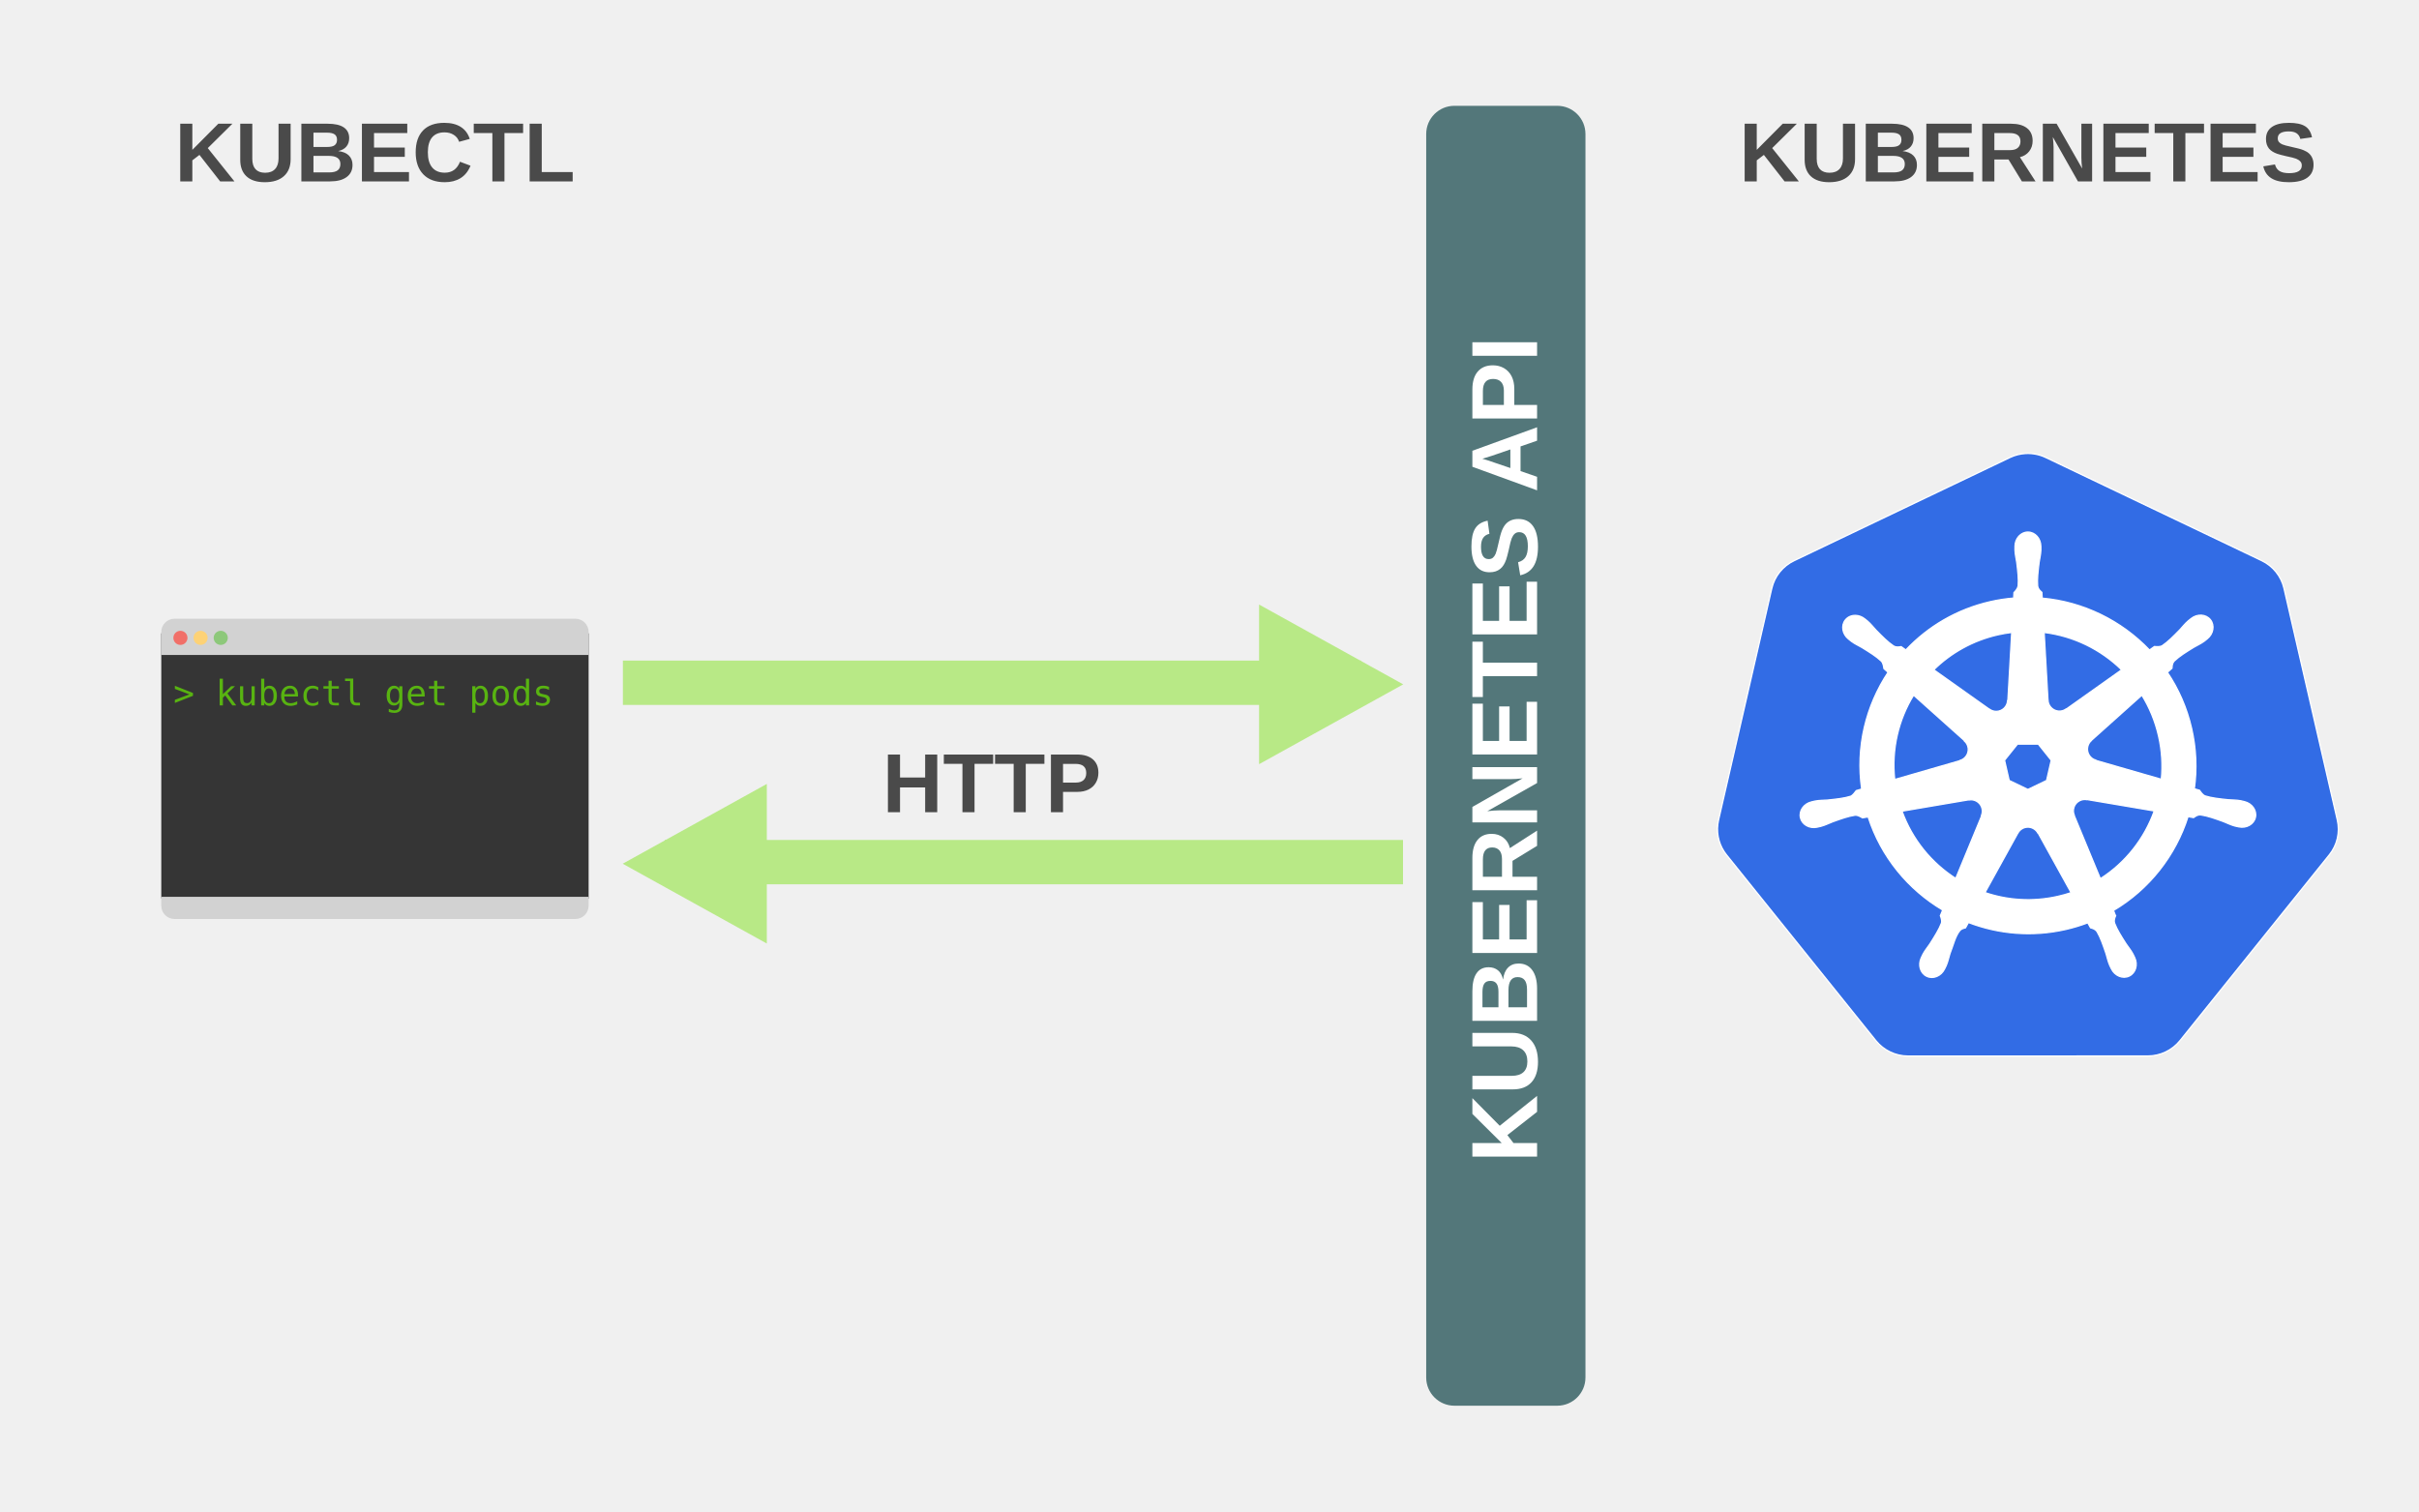
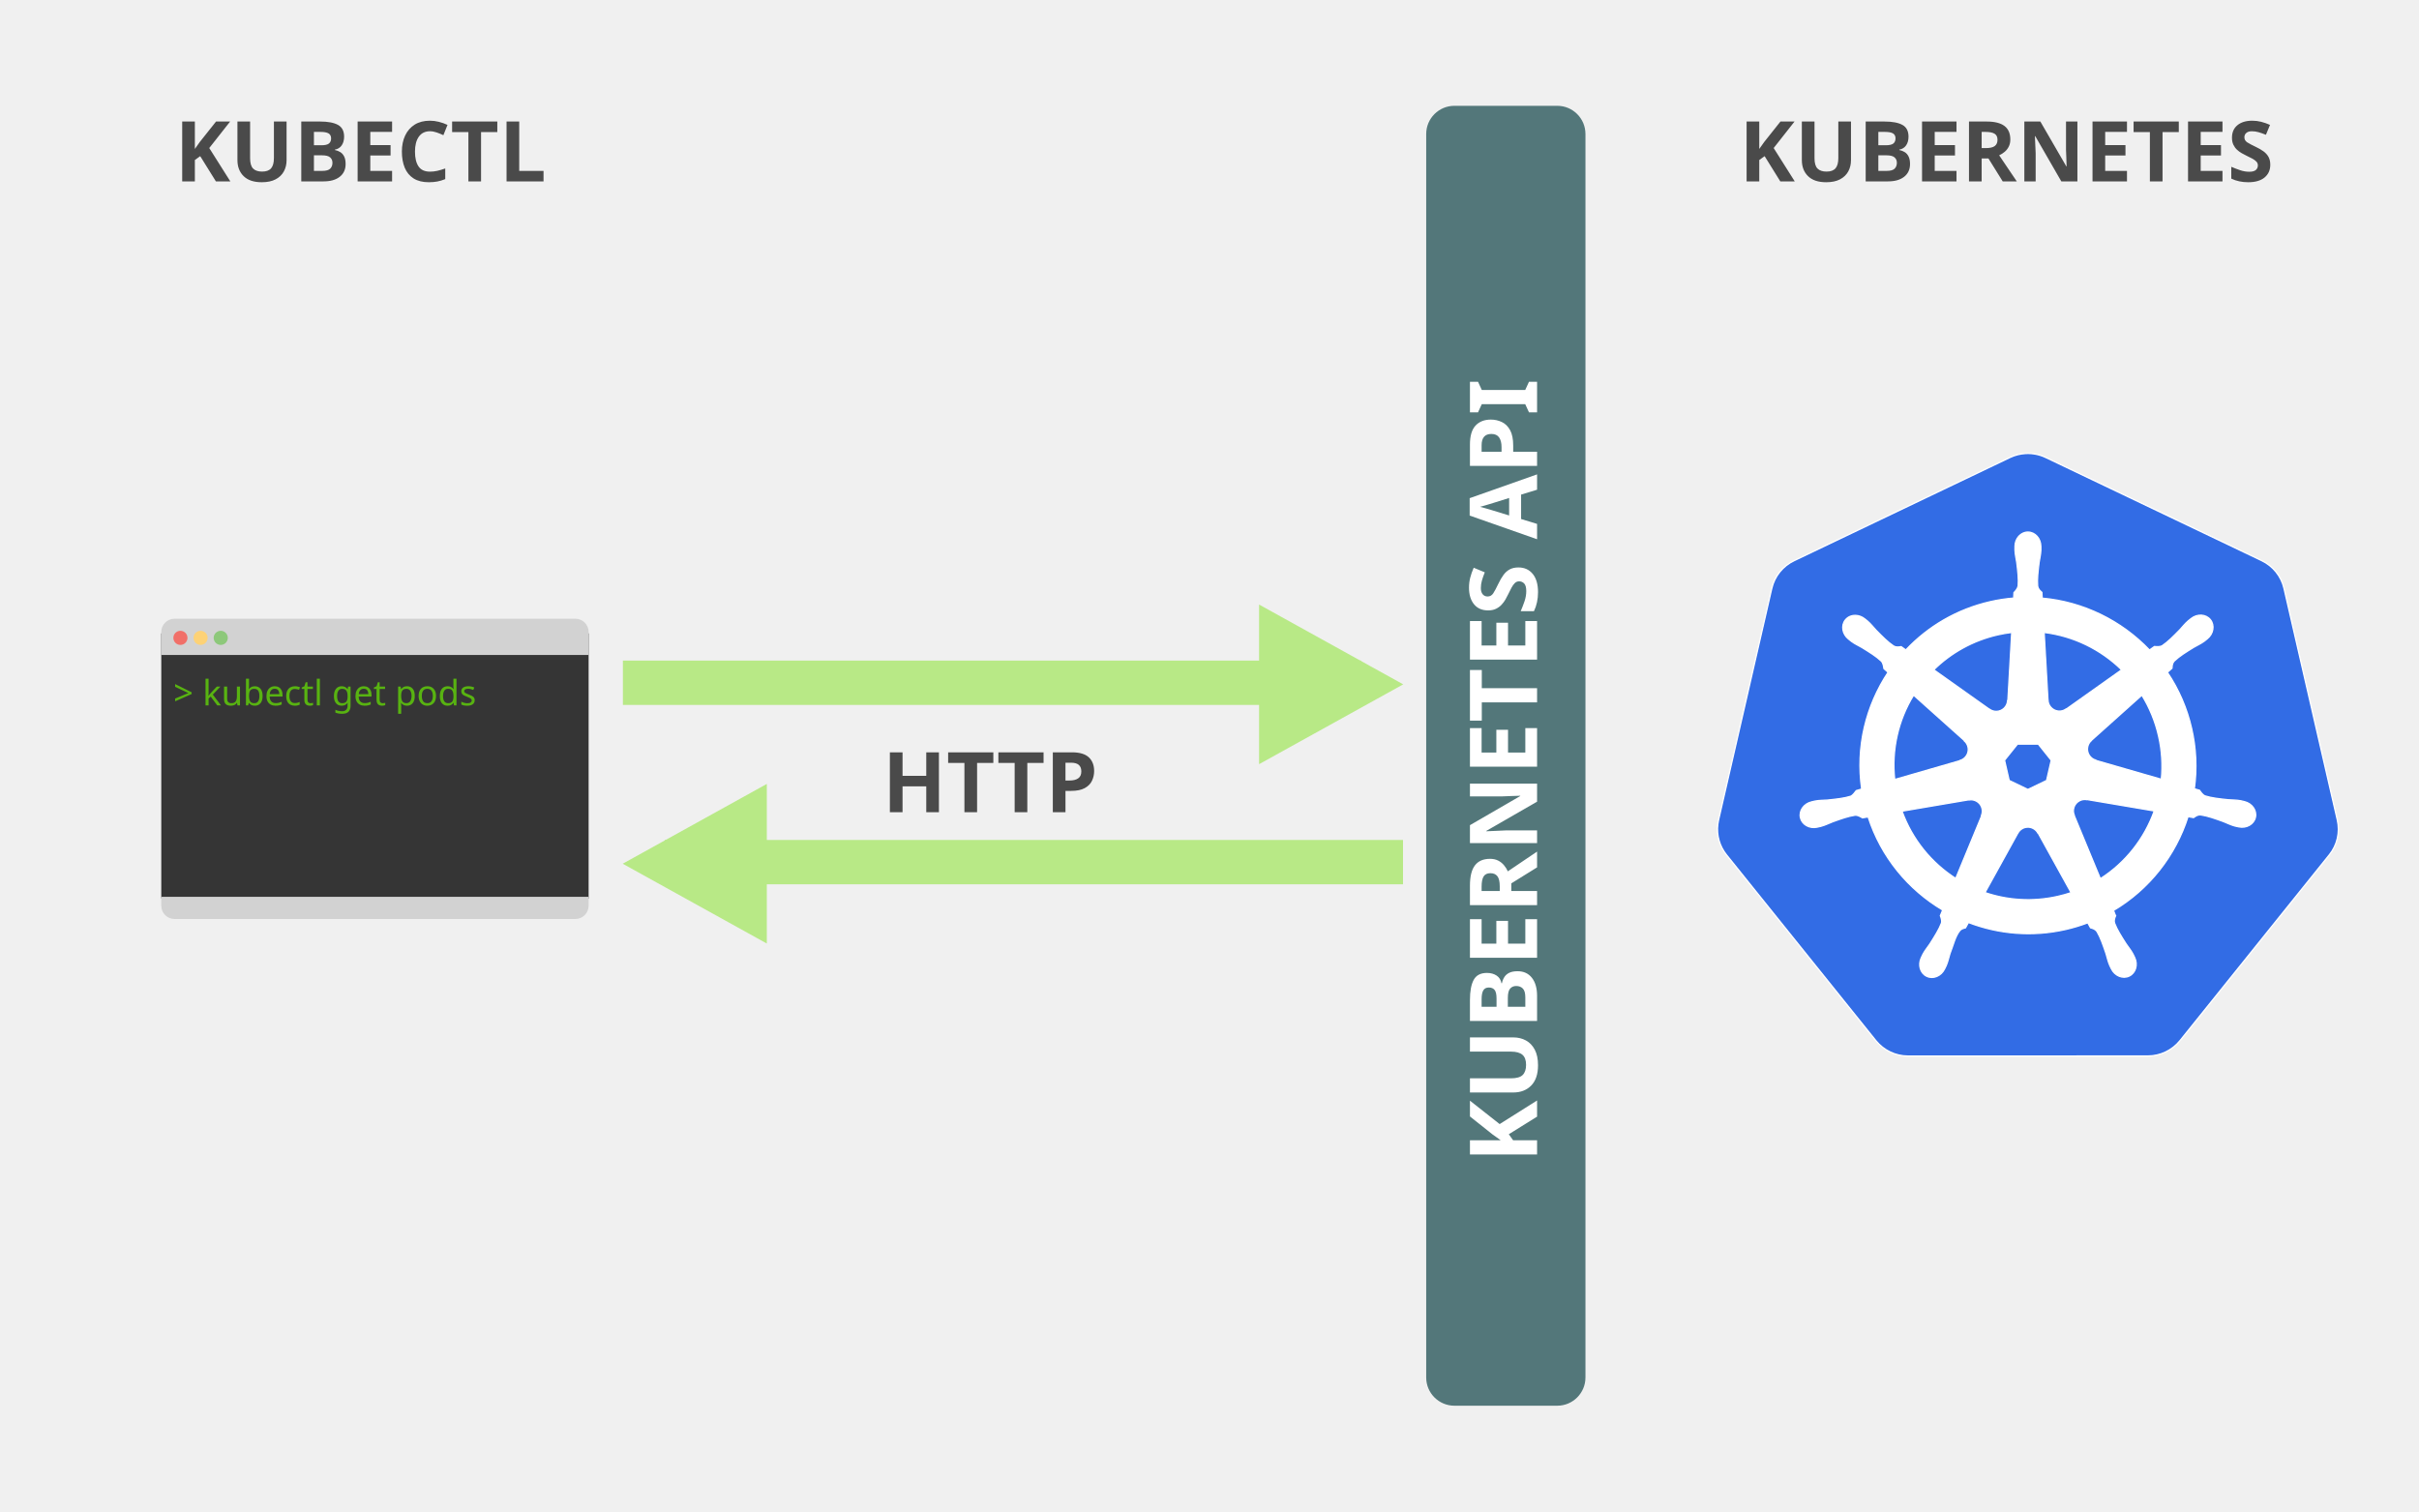
- <svg xmlns="http://www.w3.org/2000/svg" width="1200px" height="750px" viewBox="0 0 1200 750" version="1.1">
-   <g id="kubernetes-api" stroke="none" stroke-width="1" fill="none" fill-rule="evenodd">
-     <g id="Group" transform="translate(707, 52)">
-       <g id="Group-3" transform="translate(40, 323) rotate(-90) translate(-40, -323) translate(-283, 283)" fill="#53777A">
-         <path d="M14.5,0.5 L631.5,0.5 C639.232,0.5 645.5,6.768 645.5,14.5 L645.5,65.5 C645.5,73.232 639.232,79.5 631.5,79.5 L14.5,79.5 C6.768,79.5 0.5,73.232 0.5,65.5 L0.5,14.5 C0.5,6.768 6.768,0.5 14.5,0.5 Z" id="Rectangle" />
+ <svg xmlns="http://www.w3.org/2000/svg" viewBox="0 0 1200 750">
+   <g stroke="none" stroke-width="1" fill="none" fill-rule="evenodd">
+     <g transform="translate(707 52)">
+       <g transform="rotate(-90 323 323)" fill="#53777A">
+         <path d="M14.5.5h617c7.732 0 14 6.268 14 14v51c0 7.732-6.268 14-14 14h-617c-7.732 0-14-6.268-14-14v-51c0-7.732 6.268-14 14-14z" />
      </g>
-       <text id="KUBERNETES-API" transform="translate(39.5, 319) rotate(-90) translate(-39.5, -319) " font-family="Arial-BoldMT, Arial" font-size="46.64" font-weight="bold" fill="#FFFFFF">
+       <text transform="rotate(-90 39.5 319)" font-family="sans-serif" font-size="46.64" font-weight="bold" fill="#FFF">
        <tspan x="-166.52" y="335">KUBERNETES API</tspan>
      </text>
    </g>
-     <g id="logo-kube" transform="translate(852, 225)" fill-rule="nonzero" stroke="#FFFFFF" stroke-width="0.634">
-       <path d="M152.932,0.026 C150.209,0.164 147.542,0.839 145.085,2.013 L38.01,53.201 C32.396,55.883 28.318,60.956 26.931,66.984 L0.515,181.964 C-0.718,187.317 0.285,192.936 3.294,197.543 C3.656,198.1 4.044,198.64 4.458,199.159 L78.572,291.355 C82.458,296.187 88.35,299.001 94.581,299 L213.434,298.973 C219.662,298.977 225.554,296.169 229.442,291.341 L303.529,199.132 C307.417,194.297 308.874,187.968 307.486,181.937 L281.029,66.957 C279.642,60.929 275.564,55.856 269.95,53.173 L162.861,2.013 C159.771,0.536 156.357,-0.147 152.932,0.026 Z" id="path3055" fill="#326CE5" />
-       <path d="M153.993,39 C150.451,39 147.578,42.195 147.579,46.135 C147.579,46.195 147.591,46.253 147.592,46.313 C147.587,46.848 147.561,47.493 147.579,47.959 C147.663,50.232 148.158,51.971 148.456,54.065 C148.995,58.546 149.448,62.261 149.169,65.714 C148.897,67.016 147.939,68.207 147.085,69.034 L146.934,71.751 C143.085,72.07 139.209,72.655 135.339,73.535 C118.682,77.32 104.342,85.909 93.424,97.504 C92.715,97.02 91.476,96.13 91.107,95.858 C89.962,96.013 88.804,96.366 87.297,95.487 C84.426,93.553 81.811,90.883 78.648,87.667 C77.198,86.128 76.148,84.663 74.426,83.18 C74.035,82.843 73.438,82.388 73.001,82.041 C71.654,80.967 70.066,80.406 68.532,80.354 C66.56,80.286 64.662,81.058 63.42,82.618 C61.211,85.39 61.918,89.628 64.996,92.085 C65.027,92.11 65.06,92.129 65.092,92.153 C65.515,92.496 66.033,92.936 66.421,93.223 C68.249,94.574 69.919,95.266 71.74,96.338 C75.576,98.71 78.757,100.676 81.279,103.047 C82.265,104.099 82.437,105.951 82.568,106.752 L84.624,108.59 C73.618,125.171 68.524,145.651 71.534,166.519 L68.848,167.301 C68.139,168.216 67.139,169.656 66.092,170.086 C62.792,171.127 59.077,171.509 54.593,171.979 C52.487,172.155 50.67,172.05 48.438,172.473 C47.947,172.566 47.263,172.745 46.725,172.871 C46.706,172.875 46.689,172.881 46.67,172.885 C46.641,172.892 46.602,172.906 46.574,172.912 C42.793,173.827 40.364,177.305 41.146,180.733 C41.928,184.161 45.622,186.246 49.425,185.425 C49.453,185.419 49.493,185.418 49.521,185.412 C49.564,185.402 49.602,185.381 49.644,185.371 C50.175,185.254 50.839,185.124 51.303,185 C53.498,184.412 55.087,183.548 57.06,182.791 C61.304,181.267 64.82,179.994 68.244,179.498 C69.675,179.386 71.182,180.382 71.932,180.802 L74.728,180.321 C81.162,200.291 94.647,216.432 111.722,226.56 L110.557,229.359 C110.977,230.445 111.44,231.916 111.127,232.989 C109.882,236.221 107.749,239.633 105.321,243.436 C104.145,245.193 102.942,246.556 101.881,248.567 C101.627,249.048 101.303,249.788 101.058,250.296 C99.409,253.827 100.619,257.894 103.786,259.42 C106.973,260.956 110.928,259.336 112.64,255.798 C112.643,255.793 112.652,255.789 112.654,255.784 C112.656,255.78 112.652,255.774 112.654,255.771 C112.898,255.269 113.243,254.61 113.449,254.138 C114.358,252.054 114.66,250.268 115.299,248.252 C116.997,243.984 117.929,239.506 120.266,236.716 C120.905,235.952 121.948,235.658 123.03,235.368 L124.483,232.734 C139.369,238.453 156.031,239.988 172.675,236.205 C176.472,235.342 180.138,234.225 183.682,232.885 C184.09,233.61 184.849,235.003 185.053,235.354 C186.152,235.712 187.351,235.897 188.328,237.344 C190.076,240.333 191.272,243.87 192.728,248.142 C193.367,250.158 193.683,251.944 194.592,254.028 C194.8,254.503 195.143,255.172 195.387,255.675 C197.096,259.224 201.064,260.85 204.256,259.31 C207.422,257.783 208.633,253.717 206.983,250.186 C206.738,249.678 206.401,248.939 206.147,248.458 C205.086,246.447 203.883,245.097 202.707,243.34 C200.278,239.537 198.264,236.377 197.018,233.145 C196.498,231.479 197.106,230.442 197.512,229.359 C197.269,229.08 196.749,227.506 196.443,226.765 C214.188,216.277 227.277,199.535 233.423,180.198 C234.253,180.329 235.696,180.584 236.165,180.678 C237.129,180.041 238.016,179.21 239.756,179.347 C243.181,179.843 246.696,181.117 250.94,182.64 C252.913,183.397 254.503,184.275 256.697,184.863 C257.161,184.987 257.826,185.103 258.356,185.22 C258.398,185.23 258.436,185.251 258.479,185.261 C258.508,185.267 258.548,185.268 258.575,185.274 C262.379,186.094 266.073,184.011 266.854,180.582 C267.635,177.154 265.207,173.675 261.426,172.761 C260.876,172.636 260.096,172.424 259.562,172.322 C257.33,171.899 255.513,172.004 253.408,171.828 C248.923,171.358 245.208,170.975 241.908,169.935 C240.562,169.412 239.605,167.809 239.139,167.15 L236.548,166.395 C237.892,156.668 237.529,146.545 235.205,136.416 C232.859,126.192 228.714,116.842 223.184,108.604 C223.849,108 225.104,106.887 225.46,106.56 C225.564,105.408 225.474,104.2 226.666,102.924 C229.189,100.553 232.369,98.586 236.206,96.215 C238.027,95.142 239.71,94.451 241.538,93.1 C241.951,92.795 242.515,92.311 242.949,91.961 C246.026,89.504 246.735,85.266 244.526,82.494 C242.316,79.722 238.036,79.461 234.958,81.918 C234.52,82.265 233.926,82.718 233.533,83.057 C231.811,84.54 230.747,86.005 229.298,87.543 C226.134,90.76 223.519,93.443 220.649,95.378 C219.405,96.103 217.583,95.852 216.756,95.803 L214.316,97.545 C200.404,82.942 181.462,73.606 161.066,71.792 C161.009,70.936 160.934,69.39 160.915,68.924 C160.08,68.125 159.071,67.442 158.818,65.714 C158.539,62.261 159.005,58.546 159.544,54.065 C159.842,51.971 160.337,50.232 160.422,47.959 C160.441,47.443 160.41,46.693 160.408,46.135 C160.408,42.195 157.536,39 153.993,39 L153.993,39 Z M145.961,88.805 L144.056,122.489 L143.919,122.558 C143.791,125.571 141.314,127.978 138.272,127.978 C137.026,127.978 135.876,127.577 134.941,126.894 L134.886,126.921 L107.295,107.342 C115.775,98.995 126.621,92.827 139.122,89.985 C141.405,89.466 143.687,89.081 145.961,88.805 Z M162.039,88.805 C176.633,90.602 190.13,97.217 200.473,107.356 L173.059,126.811 L172.963,126.77 C170.53,128.549 167.102,128.108 165.205,125.727 C164.428,124.752 164.021,123.606 163.972,122.448 L163.944,122.435 L162.039,88.805 Z M97.289,119.924 L122.482,142.48 L122.454,142.617 C124.728,144.596 125.064,148.03 123.167,150.411 C122.39,151.386 121.35,152.04 120.234,152.345 L120.206,152.455 L87.914,161.785 C86.27,146.741 89.812,132.116 97.289,119.924 Z M210.52,119.937 C214.263,126.011 217.097,132.794 218.785,140.148 C220.452,147.413 220.87,154.666 220.183,161.675 L187.725,152.318 L187.698,152.181 C184.792,151.385 183.005,148.426 183.682,145.457 C183.959,144.241 184.604,143.213 185.477,142.453 L185.464,142.384 L210.52,119.937 L210.52,119.937 Z M148.826,144.223 L159.147,144.223 L165.562,152.249 L163.259,162.265 L153.993,166.724 L144.7,162.251 L142.397,152.235 L148.826,144.223 Z M181.914,171.691 C182.352,171.669 182.789,171.709 183.216,171.787 L183.271,171.719 L216.674,177.371 C211.785,191.12 202.431,203.03 189.932,211 L176.966,179.649 L177.007,179.594 C175.816,176.824 177.008,173.575 179.748,172.254 C180.45,171.915 181.183,171.728 181.914,171.691 L181.914,171.691 Z M125.812,171.828 C128.362,171.864 130.648,173.635 131.24,176.233 C131.518,177.449 131.383,178.653 130.925,179.718 L131.021,179.841 L118.192,210.877 C106.197,203.172 96.643,191.636 91.532,177.481 L124.647,171.856 L124.702,171.924 C125.073,171.856 125.448,171.823 125.812,171.828 L125.812,171.828 Z M153.788,185.425 C154.676,185.393 155.577,185.575 156.433,185.988 C157.556,186.529 158.423,187.381 158.969,188.403 L159.092,188.403 L175.417,217.929 C173.298,218.64 171.12,219.248 168.892,219.754 C156.408,222.592 143.962,221.732 132.693,217.888 L148.977,188.416 L149.004,188.416 C149.981,186.588 151.834,185.497 153.788,185.425 Z" id="path3059" fill="#FFFFFF" />
+     <g transform="translate(852 225)" fill-rule="nonzero" stroke="#FFF" stroke-width=".634">
+       <path d="M152.932.026c-2.723.138-5.39.813-7.847 1.987L38.01 53.201c-5.614 2.682-9.692 7.755-11.08 13.783L.516 181.964a20.188 20.188 0 0 0 2.78 15.579c.36.557.75 1.097 1.163 1.616l74.114 92.196A20.535 20.535 0 0 0 94.581 299l118.853-.027a20.536 20.536 0 0 0 16.008-7.632l74.087-92.209a20.2 20.2 0 0 0 3.957-17.195L281.03 66.957c-1.387-6.028-5.465-11.101-11.079-13.784L162.86 2.013a20.611 20.611 0 0 0-9.928-1.987z" fill="#326CE5" />
+       <path d="M153.993 39c-3.542 0-6.415 3.195-6.414 7.135 0 .06.012.118.013.178-.005.535-.03 1.18-.013 1.646.084 2.273.579 4.012.877 6.106.54 4.481.992 8.196.713 11.649-.272 1.302-1.23 2.493-2.084 3.32l-.15 2.717c-3.85.32-7.726.904-11.596 1.784-16.657 3.785-30.997 12.374-41.915 23.97a107.534 107.534 0 0 1-2.317-1.647c-1.145.155-2.303.508-3.81-.37-2.871-1.935-5.486-4.605-8.65-7.821-1.449-1.539-2.499-3.004-4.22-4.487-.392-.337-.989-.792-1.426-1.139-1.347-1.074-2.935-1.635-4.469-1.687-1.972-.068-3.87.704-5.112 2.264-2.209 2.772-1.502 7.01 1.576 9.467.031.025.064.044.096.068.423.343.94.783 1.33 1.07 1.827 1.351 3.497 2.043 5.318 3.115 3.836 2.372 7.017 4.338 9.54 6.71.985 1.05 1.157 2.903 1.288 3.704l2.056 1.838c-11.006 16.58-16.1 37.061-13.09 57.929l-2.686.782c-.709.915-1.709 2.355-2.756 2.785-3.3 1.04-7.015 1.423-11.5 1.893-2.105.176-3.922.07-6.154.494-.491.093-1.175.272-1.713.398l-.055.014c-.03.007-.068.02-.096.027-3.78.915-6.21 4.393-5.428 7.821s4.476 5.513 8.28 4.692c.027-.006.067-.007.095-.013.043-.01.08-.031.123-.041.53-.117 1.195-.247 1.659-.37 2.195-.59 3.784-1.453 5.757-2.21 4.244-1.524 7.76-2.797 11.184-3.293 1.43-.112 2.938.884 3.688 1.304l2.796-.48c6.434 19.969 19.919 36.11 36.994 46.238l-1.165 2.799c.42 1.086.883 2.557.57 3.63-1.245 3.232-3.378 6.644-5.806 10.447-1.176 1.757-2.38 3.12-3.44 5.131-.254.481-.578 1.22-.823 1.729-1.649 3.531-.44 7.598 2.728 9.124 3.187 1.536 7.142-.084 8.854-3.622.003-.005.012-.009.014-.014.002-.004-.002-.01 0-.013.244-.502.59-1.161.795-1.633.909-2.084 1.211-3.87 1.85-5.886 1.698-4.268 2.63-8.746 4.967-11.536.64-.764 1.682-1.058 2.764-1.348l1.453-2.634c14.886 5.72 31.548 7.254 48.192 3.471a83.173 83.173 0 0 0 11.007-3.32c.408.725 1.167 2.118 1.37 2.47 1.1.357 2.3.542 3.276 1.989 1.748 2.99 2.944 6.526 4.4 10.798.64 2.016.955 3.802 1.864 5.886.208.475.551 1.144.795 1.647 1.709 3.55 5.677 5.175 8.869 3.635 3.166-1.527 4.377-5.593 2.727-9.124-.245-.508-.582-1.247-.836-1.728-1.061-2.011-2.264-3.361-3.44-5.118-2.429-3.803-4.443-6.963-5.689-10.195-.52-1.666.088-2.703.494-3.786-.243-.28-.763-1.853-1.07-2.594 17.746-10.488 30.835-27.23 36.981-46.567.83.13 2.273.386 2.742.48.964-.637 1.851-1.468 3.59-1.33 3.426.495 6.94 1.769 11.185 3.292 1.973.757 3.563 1.635 5.757 2.223.464.124 1.129.24 1.659.357.042.01.08.031.123.04.029.007.069.008.096.014 3.804.82 7.498-1.263 8.279-4.692.78-3.428-1.647-6.907-5.428-7.82-.55-.126-1.33-.338-1.864-.44-2.232-.423-4.049-.318-6.154-.494-4.485-.47-8.2-.853-11.5-1.893-1.346-.523-2.303-2.126-2.769-2.785l-2.59-.755a83.008 83.008 0 0 0-1.344-29.98 83.166 83.166 0 0 0-12.02-27.81c.664-.605 1.919-1.718 2.275-2.045.104-1.152.014-2.36 1.206-3.636 2.523-2.371 5.703-4.338 9.54-6.71 1.82-1.072 3.504-1.763 5.332-3.114.413-.305.977-.79 1.411-1.139 3.077-2.457 3.786-6.695 1.577-9.467-2.21-2.772-6.49-3.033-9.568-.576-.438.347-1.032.8-1.425 1.139-1.722 1.483-2.786 2.948-4.235 4.486-3.164 3.217-5.779 5.9-8.65 7.835-1.243.725-3.065.474-3.892.425l-2.44 1.742c-13.912-14.603-32.854-23.94-53.25-25.753-.057-.856-.132-2.402-.15-2.868-.836-.8-1.845-1.482-2.098-3.21-.279-3.453.187-7.168.726-11.649.298-2.094.793-3.833.878-6.106.019-.516-.012-1.266-.014-1.824 0-3.94-2.872-7.135-6.415-7.135h0zm-8.032 49.805l-1.905 33.684-.137.069a5.657 5.657 0 0 1-5.647 5.42c-1.246 0-2.396-.401-3.331-1.084l-.055.027-27.591-19.58c8.48-8.346 19.326-14.514 31.827-17.356a67.539 67.539 0 0 1 6.84-1.18zm16.078 0c14.594 1.797 28.091 8.412 38.434 18.55l-27.414 19.456-.096-.04a5.657 5.657 0 0 1-7.758-1.044 5.626 5.626 0 0 1-1.233-3.279l-.028-.013-1.905-33.63zm-64.75 31.119l25.193 22.556-.028.137a5.658 5.658 0 0 1-2.22 9.728l-.028.11-32.292 9.33a66.188 66.188 0 0 1 9.375-41.861zm113.23.013a67 67 0 0 1 8.266 20.21 66.913 66.913 0 0 1 1.398 21.528l-32.458-9.357-.027-.137a5.664 5.664 0 0 1-4.016-6.724 5.615 5.615 0 0 1 1.795-3.004l-.013-.069 25.056-22.447h0zm-61.693 24.286h10.321l6.415 8.026-2.303 10.016-9.266 4.46-9.293-4.474-2.303-10.016 6.429-8.012zm33.088 27.468c.438-.022.875.018 1.302.096l.055-.068 33.403 5.652c-4.889 13.749-14.243 25.659-26.742 33.63l-12.966-31.352.04-.055a5.67 5.67 0 0 1 2.742-7.34 5.637 5.637 0 0 1 2.166-.563h0zm-56.102.137a5.658 5.658 0 0 1 5.428 4.405 5.613 5.613 0 0 1-.315 3.485l.096.123-12.83 31.036c-11.994-7.705-21.548-19.241-26.659-33.396l33.115-5.625.055.068a5.72 5.72 0 0 1 1.11-.096h0zm27.976 13.597a5.594 5.594 0 0 1 2.645.563 5.619 5.619 0 0 1 2.536 2.415h.123l16.325 29.526a67.605 67.605 0 0 1-6.525 1.825c-12.484 2.838-24.93 1.978-36.199-1.866l16.284-29.472h.027a5.662 5.662 0 0 1 4.784-2.99z" fill="#FFF" />
    </g>
-     <g id="Group-2" transform="translate(80, 307)">
-       <path d="M109,1 L196.198,1 L212,7.299 L212,138.801 L204.272,149 L109,149 L7.728,149 L0,138.642 L1.74974401e-13,7.299 L15.802,1 L109,1 Z" id="Combined-Shape" fill="#353535" />
-       <path d="M0,18 L212,18 L212,6.6 C212,2.955 209.045,2.18588192e-16 205.4,8.8817842e-16 L6.6,0 C2.955,6.69590228e-16 4.41784934e-16,2.955 8.8817842e-16,6.6 L0,18 Z" id="Path-2" fill="#D2D2D2" />
-       <path d="M0,149 L212,149 L212,144.6 C212,140.955 209.045,138 205.4,138 L6.6,138 C2.955,138 4.41784934e-16,140.955 8.8817842e-16,144.6 L0,149 Z" id="Path-2" fill="#D2D2D2" transform="translate(106, 143.5) scale(1, -1) translate(-106, -143.5) " />
-       <text id="&gt;-kubectl-get-pods" font-family="AndaleMono, Andale Mono" font-size="17.4" font-weight="normal" fill="#58B311">
+     <g transform="translate(80 307)">
+       <path d="M109 1h87.198L212 7.3v131.5l-7.728 10.2H7.728L0 138.642V7.3L15.802 1H109z" fill="#353535" />
+       <path d="M0 18h212V6.6a6.6 6.6 0 0 0-6.6-6.6H6.6A6.6 6.6 0 0 0 0 6.6V18z" fill="#D2D2D2" />
+       <path d="M0 149h212v-4.4a6.6 6.6 0 0 0-6.6-6.6H6.6a6.6 6.6 0 0 0-6.6 6.6v4.4z" fill="#D2D2D2" transform="matrix(1 0 0 -1 0 287)" />
+       <text font-family="sans-serif" font-size="17.4" font-weight="normal" fill="#58B311">
        <tspan x="6" y="43">&gt; kubectl get pods</tspan>
      </text>
    </g>
-     <circle id="Oval" fill="#FDD276" cx="99.5" cy="316.5" r="3.5" />
-     <circle id="Oval" fill="#8DC87A" cx="109.5" cy="316.5" r="3.5" />
-     <circle id="Oval" fill="#F16F68" cx="89.5" cy="316.5" r="3.5" />
-     <g id="Green-arrow-right" transform="translate(309, 311)" fill="#B8E986">
-       <polygon id="Triangle" points="387.1 28.572 315.6 68.172 315.6 -11.028" />
-       <polygon id="Rectangle" points="0 38.778 2.11540408e-15 16.778 366.2 16.778 366.2 38.778" />
+     <circle fill="#FDD276" cx="99.5" cy="316.5" r="3.5" />
+     <circle fill="#8DC87A" cx="109.5" cy="316.5" r="3.5" />
+     <circle fill="#F16F68" cx="89.5" cy="316.5" r="3.5" />
+     <g transform="translate(309 311)" fill="#B8E986">
+       <path d="M387.1 28.572l-71.5 39.6v-79.2z" />
+       <path d="M0 38.778v-22h366.2v22z" />
    </g>
-     <g id="Green-arrow-right" transform="translate(513, 428.5) scale(-1, 1) translate(-513, -428.5) translate(330, 400)" fill="#B8E986">
-       <polygon id="Triangle" points="387.1 28.572 315.6 68.172 315.6 -11.028" />
-       <polygon id="Rectangle" points="0 38.778 2.11540408e-15 16.778 366.2 16.778 366.2 38.778" />
+     <g transform="matrix(-1 0 0 1 696 400)" fill="#B8E986">
+       <path d="M387.1 28.572l-71.5 39.6v-79.2z" />
+       <path d="M0 38.778v-22h366.2v22z" />
    </g>
-     <text id="KUBERNETES" fill="#4A4A4A" font-family="Arial-BoldMT, Arial" font-size="41.6" font-weight="bold">
+     <text fill="#4A4A4A" font-family="sans-serif" font-size="41.6" font-weight="bold">
      <tspan x="862.695" y="90">KUBERNETES</tspan>
    </text>
-     <text id="KUBECTL" fill="#4A4A4A" font-family="Arial-BoldMT, Arial" font-size="41.6" font-weight="bold">
+     <text fill="#4A4A4A" font-family="sans-serif" font-size="41.6" font-weight="bold">
      <tspan x="86.631" y="90">KUBECTL</tspan>
    </text>
-     <text id="HTTP" fill="#4A4A4A" font-family="Arial-BoldMT, Arial" font-size="41.6" font-weight="bold">
+     <text fill="#4A4A4A" font-family="sans-serif" font-size="41.6" font-weight="bold">
      <tspan x="437.695" y="403">HTTP</tspan>
    </text>
  </g>
</svg>
